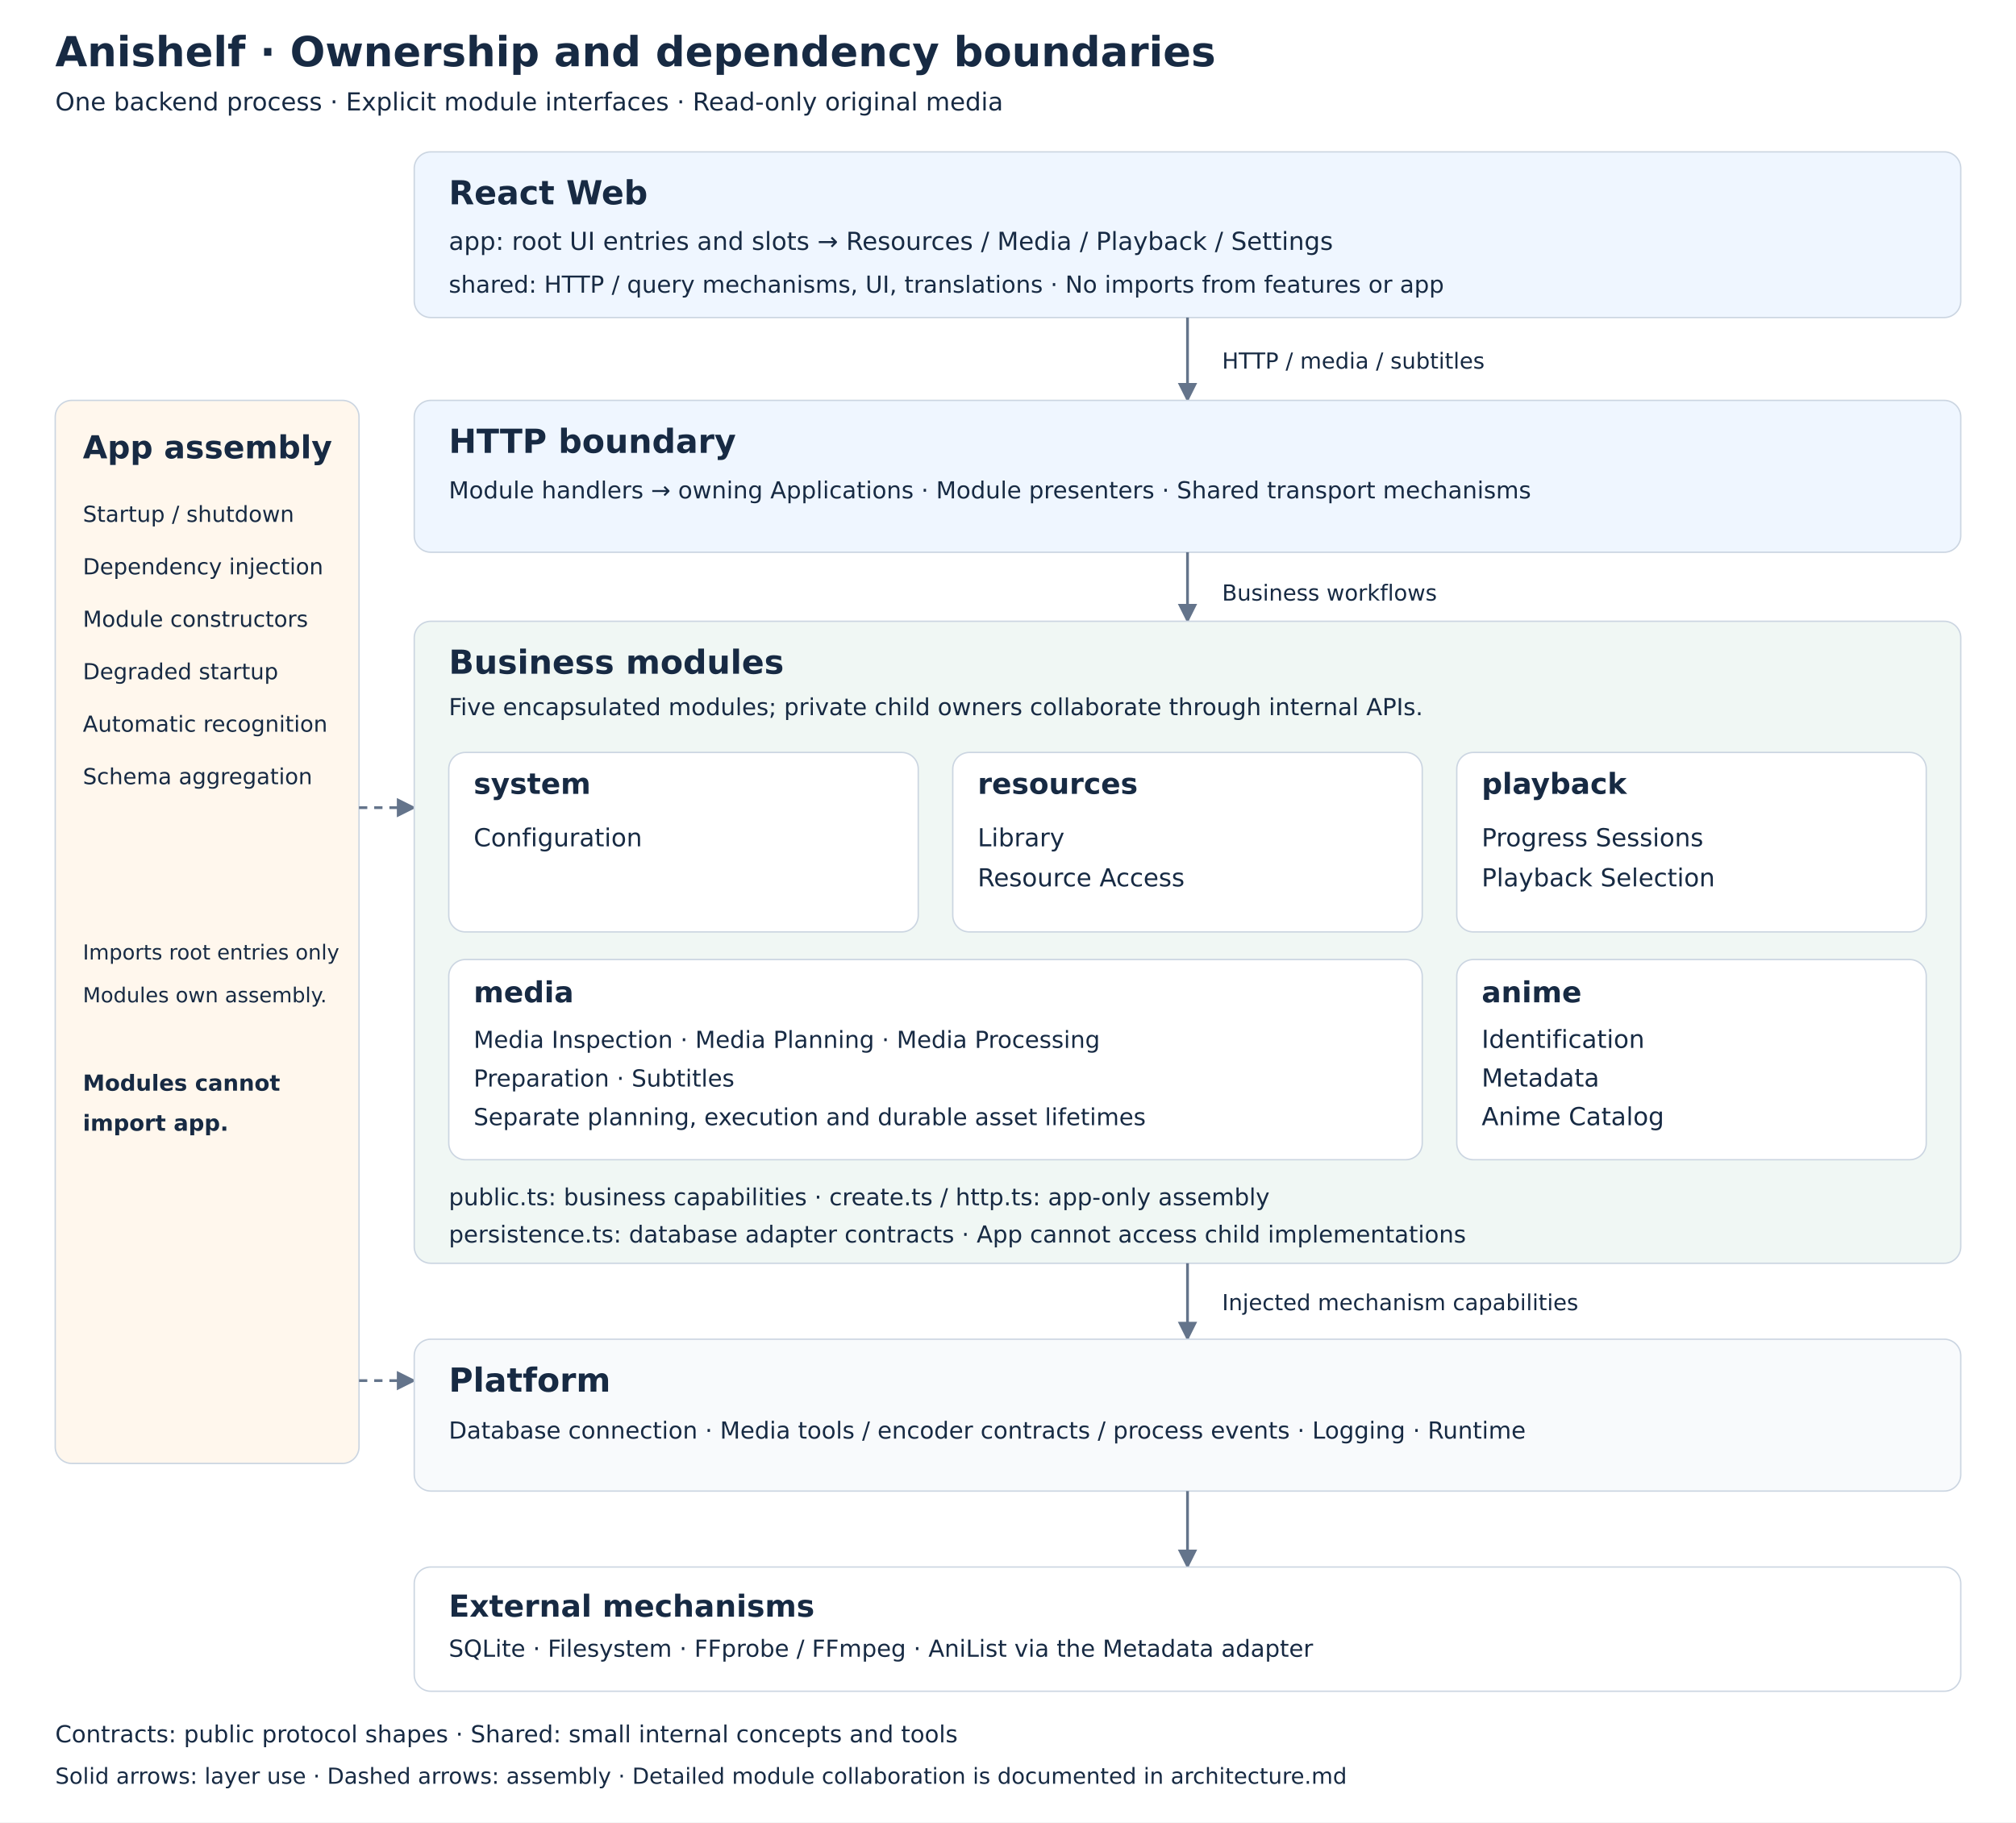
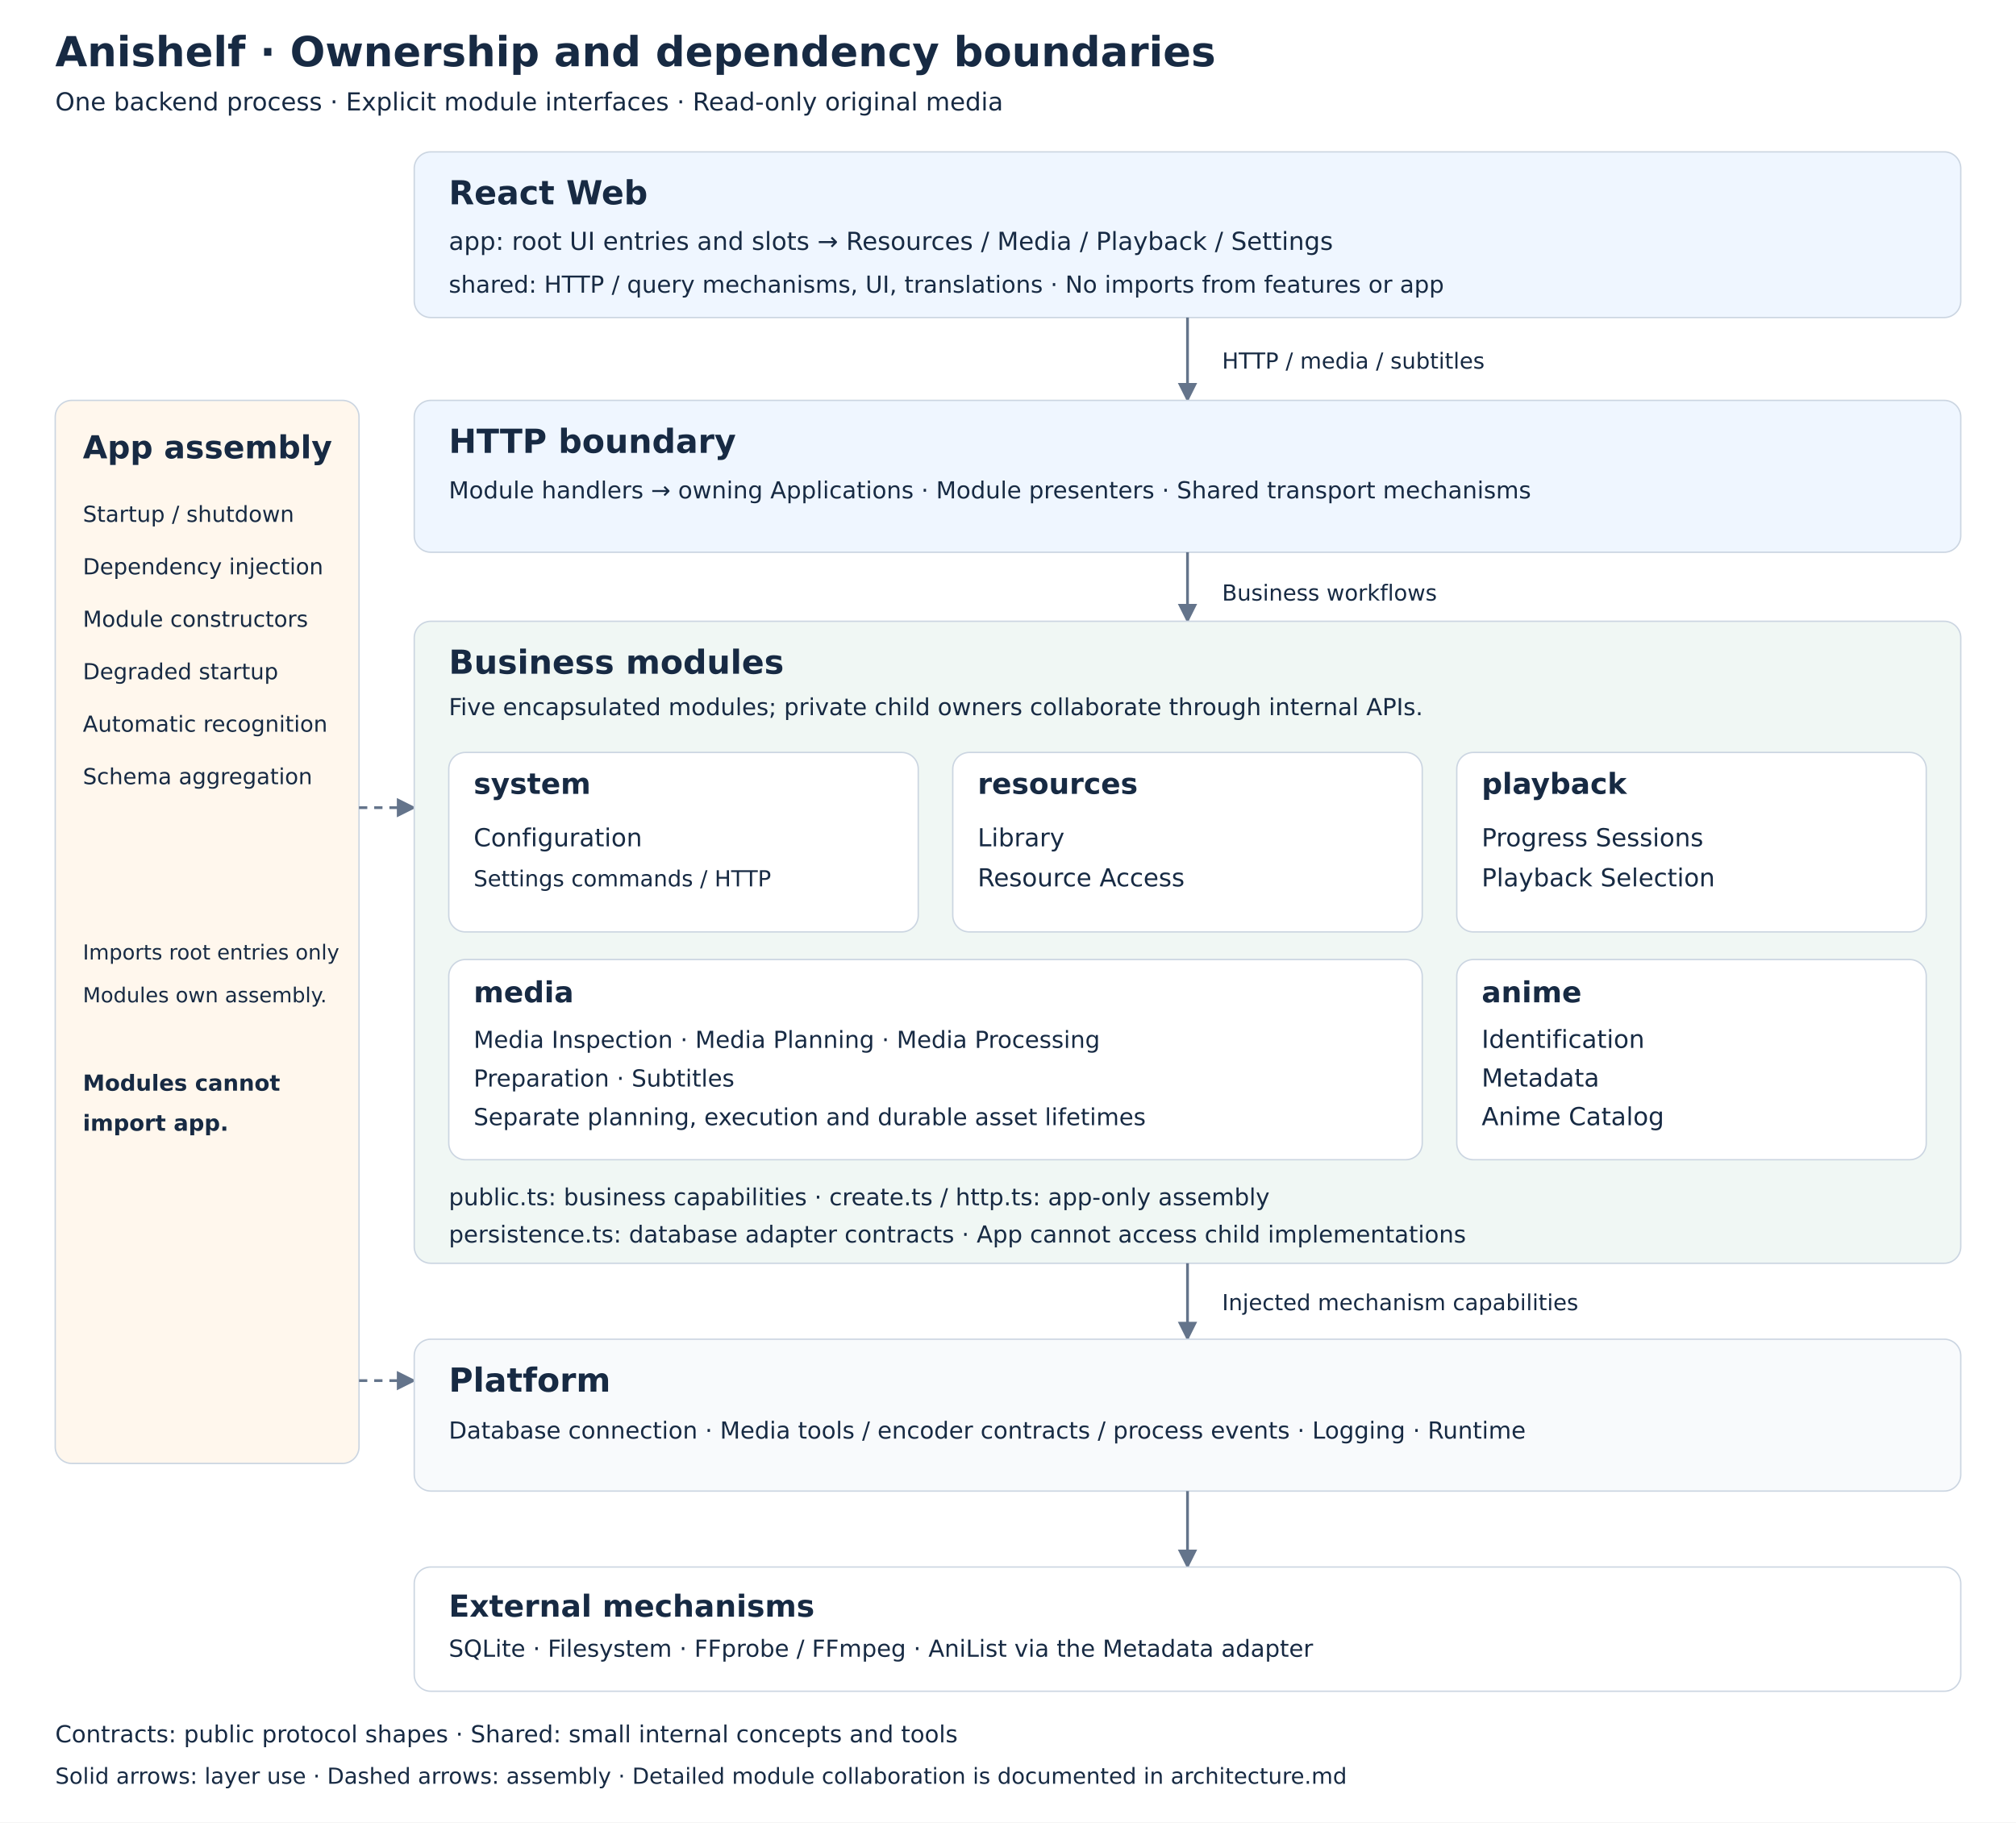
<svg xmlns="http://www.w3.org/2000/svg" width="1460" height="1320" viewBox="0 0 1460 1320" role="img" aria-labelledby="title desc">
  <defs>
    <marker id="arrow" viewBox="0 0 10 10" refX="9" refY="5" markerWidth="7" markerHeight="7" orient="auto-start-reverse">
      <path d="M0 0 10 5 0 10z" fill="#64748b" />
    </marker>
  </defs>
  <rect width="1460" height="1320" fill="white" />
  <g font-family="DejaVu Sans, Arial, sans-serif" fill="#172a43">
    <text x="40" y="48" font-size="30" font-weight="600">Anishelf · Ownership and dependency boundaries</text>
    <text x="40" y="80" font-size="18">One backend process · Explicit module interfaces · Read-only original media</text>
    <rect x="300" y="110" width="1120" height="120" rx="12" fill="#eff6ff" stroke="#cbd5e1" />
    <text x="325" y="148" font-size="24" font-weight="600">React Web</text>
    <text x="325" y="181" font-size="18">app: root UI entries and slots → Resources / Media / Playback / Settings</text>
    <text x="325" y="212" font-size="17">shared: HTTP / query mechanisms, UI, translations · No imports from features or app</text>
    <path d="M860 230 V290" fill="none" stroke="#64748b" stroke-width="2" marker-end="url(#arrow)" />
    <text x="885" y="267" font-size="16">HTTP / media / subtitles</text>
    <rect x="300" y="290" width="1120" height="110" rx="12" fill="#eff6ff" stroke="#cbd5e1" />
    <text x="325" y="328" font-size="24" font-weight="600">HTTP boundary</text>
    <text x="325" y="361" font-size="17">Module handlers → owning Applications · Module presenters · Shared transport mechanisms</text>
    <rect x="40" y="290" width="220" height="770" rx="12" fill="#fff7ed" stroke="#cbd5e1" />
    <text x="60" y="332" font-size="23" font-weight="600">App assembly</text>
    <text x="60" y="378" font-size="16">Startup / shutdown</text>
    <text x="60" y="416" font-size="16">Dependency injection</text>
    <text x="60" y="454" font-size="16">Module constructors</text>
    <text x="60" y="492" font-size="16">Degraded startup</text>
    <text x="60" y="530" font-size="16">Automatic recognition</text>
    <text x="60" y="568" font-size="16">Schema aggregation</text>
    <text x="60" y="695" font-size="15">Imports root entries only</text>
    <text x="60" y="726" font-size="15">Modules own assembly.</text>
    <text x="60" y="790" font-size="16" font-weight="600">Modules cannot</text>
    <text x="60" y="819" font-size="16" font-weight="600">import app.</text>
    <path d="M260 585 H300" fill="none" stroke="#64748b" stroke-width="2" stroke-dasharray="6 5" marker-end="url(#arrow)" />
    <path d="M260 1000 H300" fill="none" stroke="#64748b" stroke-width="2" stroke-dasharray="6 5" marker-end="url(#arrow)" />
    <path d="M860 400 V450" fill="none" stroke="#64748b" stroke-width="2" marker-end="url(#arrow)" />
    <text x="885" y="435" font-size="16">Business workflows</text>
    <rect x="300" y="450" width="1120" height="465" rx="12" fill="#f0f7f4" stroke="#cbd5e1" />
    <text x="325" y="488" font-size="24" font-weight="600">Business modules</text>
    <text x="325" y="518" font-size="17">Five encapsulated modules; private child owners collaborate through internal APIs.</text>
    <rect x="325" y="545" width="340" height="130" rx="12" fill="white" stroke="#cbd5e1" />
    <text x="343" y="575" font-size="21" font-weight="600">system</text>
    <text x="343" y="613" font-size="18">Configuration</text>
+     <text x="343" y="642" font-size="16">Settings commands / HTTP</text>
    <rect x="690" y="545" width="340" height="130" rx="12" fill="white" stroke="#cbd5e1" />
    <text x="708" y="575" font-size="21" font-weight="600">resources</text>
    <text x="708" y="613" font-size="18">Library</text>
    <text x="708" y="642" font-size="18">Resource Access</text>
    <rect x="1055" y="545" width="340" height="130" rx="12" fill="white" stroke="#cbd5e1" />
    <text x="1073" y="575" font-size="21" font-weight="600">playback</text>
    <text x="1073" y="613" font-size="18">Progress Sessions</text>
    <text x="1073" y="642" font-size="18">Playback Selection</text>
    <rect x="325" y="695" width="705" height="145" rx="12" fill="white" stroke="#cbd5e1" />
    <text x="343" y="726" font-size="21" font-weight="600">media</text>
    <text x="343" y="759" font-size="17">Media Inspection · Media Planning · Media Processing</text>
    <text x="343" y="787" font-size="17">Preparation · Subtitles</text>
    <text x="343" y="815" font-size="17">Separate planning, execution and durable asset lifetimes</text>
    <rect x="1055" y="695" width="340" height="145" rx="12" fill="white" stroke="#cbd5e1" />
    <text x="1073" y="726" font-size="21" font-weight="600">anime</text>
    <text x="1073" y="759" font-size="18">Identification</text>
    <text x="1073" y="787" font-size="18">Metadata</text>
    <text x="1073" y="815" font-size="18">Anime Catalog</text>
    <text x="325" y="873" font-size="17">public.ts: business capabilities · create.ts / http.ts: app-only assembly</text>
    <text x="325" y="900" font-size="17">persistence.ts: database adapter contracts · App cannot access child implementations</text>
    <path d="M860 915 V970" fill="none" stroke="#64748b" stroke-width="2" marker-end="url(#arrow)" />
    <text x="885" y="949" font-size="16">Injected mechanism capabilities</text>
    <rect x="300" y="970" width="1120" height="110" rx="12" fill="#f8fafc" stroke="#cbd5e1" />
    <text x="325" y="1008" font-size="24" font-weight="600">Platform</text>
    <text x="325" y="1042" font-size="17">Database connection · Media tools / encoder contracts / process events · Logging · Runtime</text>
    <path d="M860 1080 V1135" fill="none" stroke="#64748b" stroke-width="2" marker-end="url(#arrow)" />
    <rect x="300" y="1135" width="1120" height="90" rx="12" fill="white" stroke="#cbd5e1" />
    <text x="325" y="1171" font-size="22" font-weight="600">External mechanisms</text>
    <text x="325" y="1200" font-size="17">SQLite · Filesystem · FFprobe / FFmpeg · AniList via the Metadata adapter</text>
    <text x="40" y="1262" font-size="17">Contracts: public protocol shapes · Shared: small internal concepts and tools</text>
    <text x="40" y="1292" font-size="16">Solid arrows: layer use · Dashed arrows: assembly · Detailed module collaboration is documented in architecture.md</text>
  </g>
</svg>
